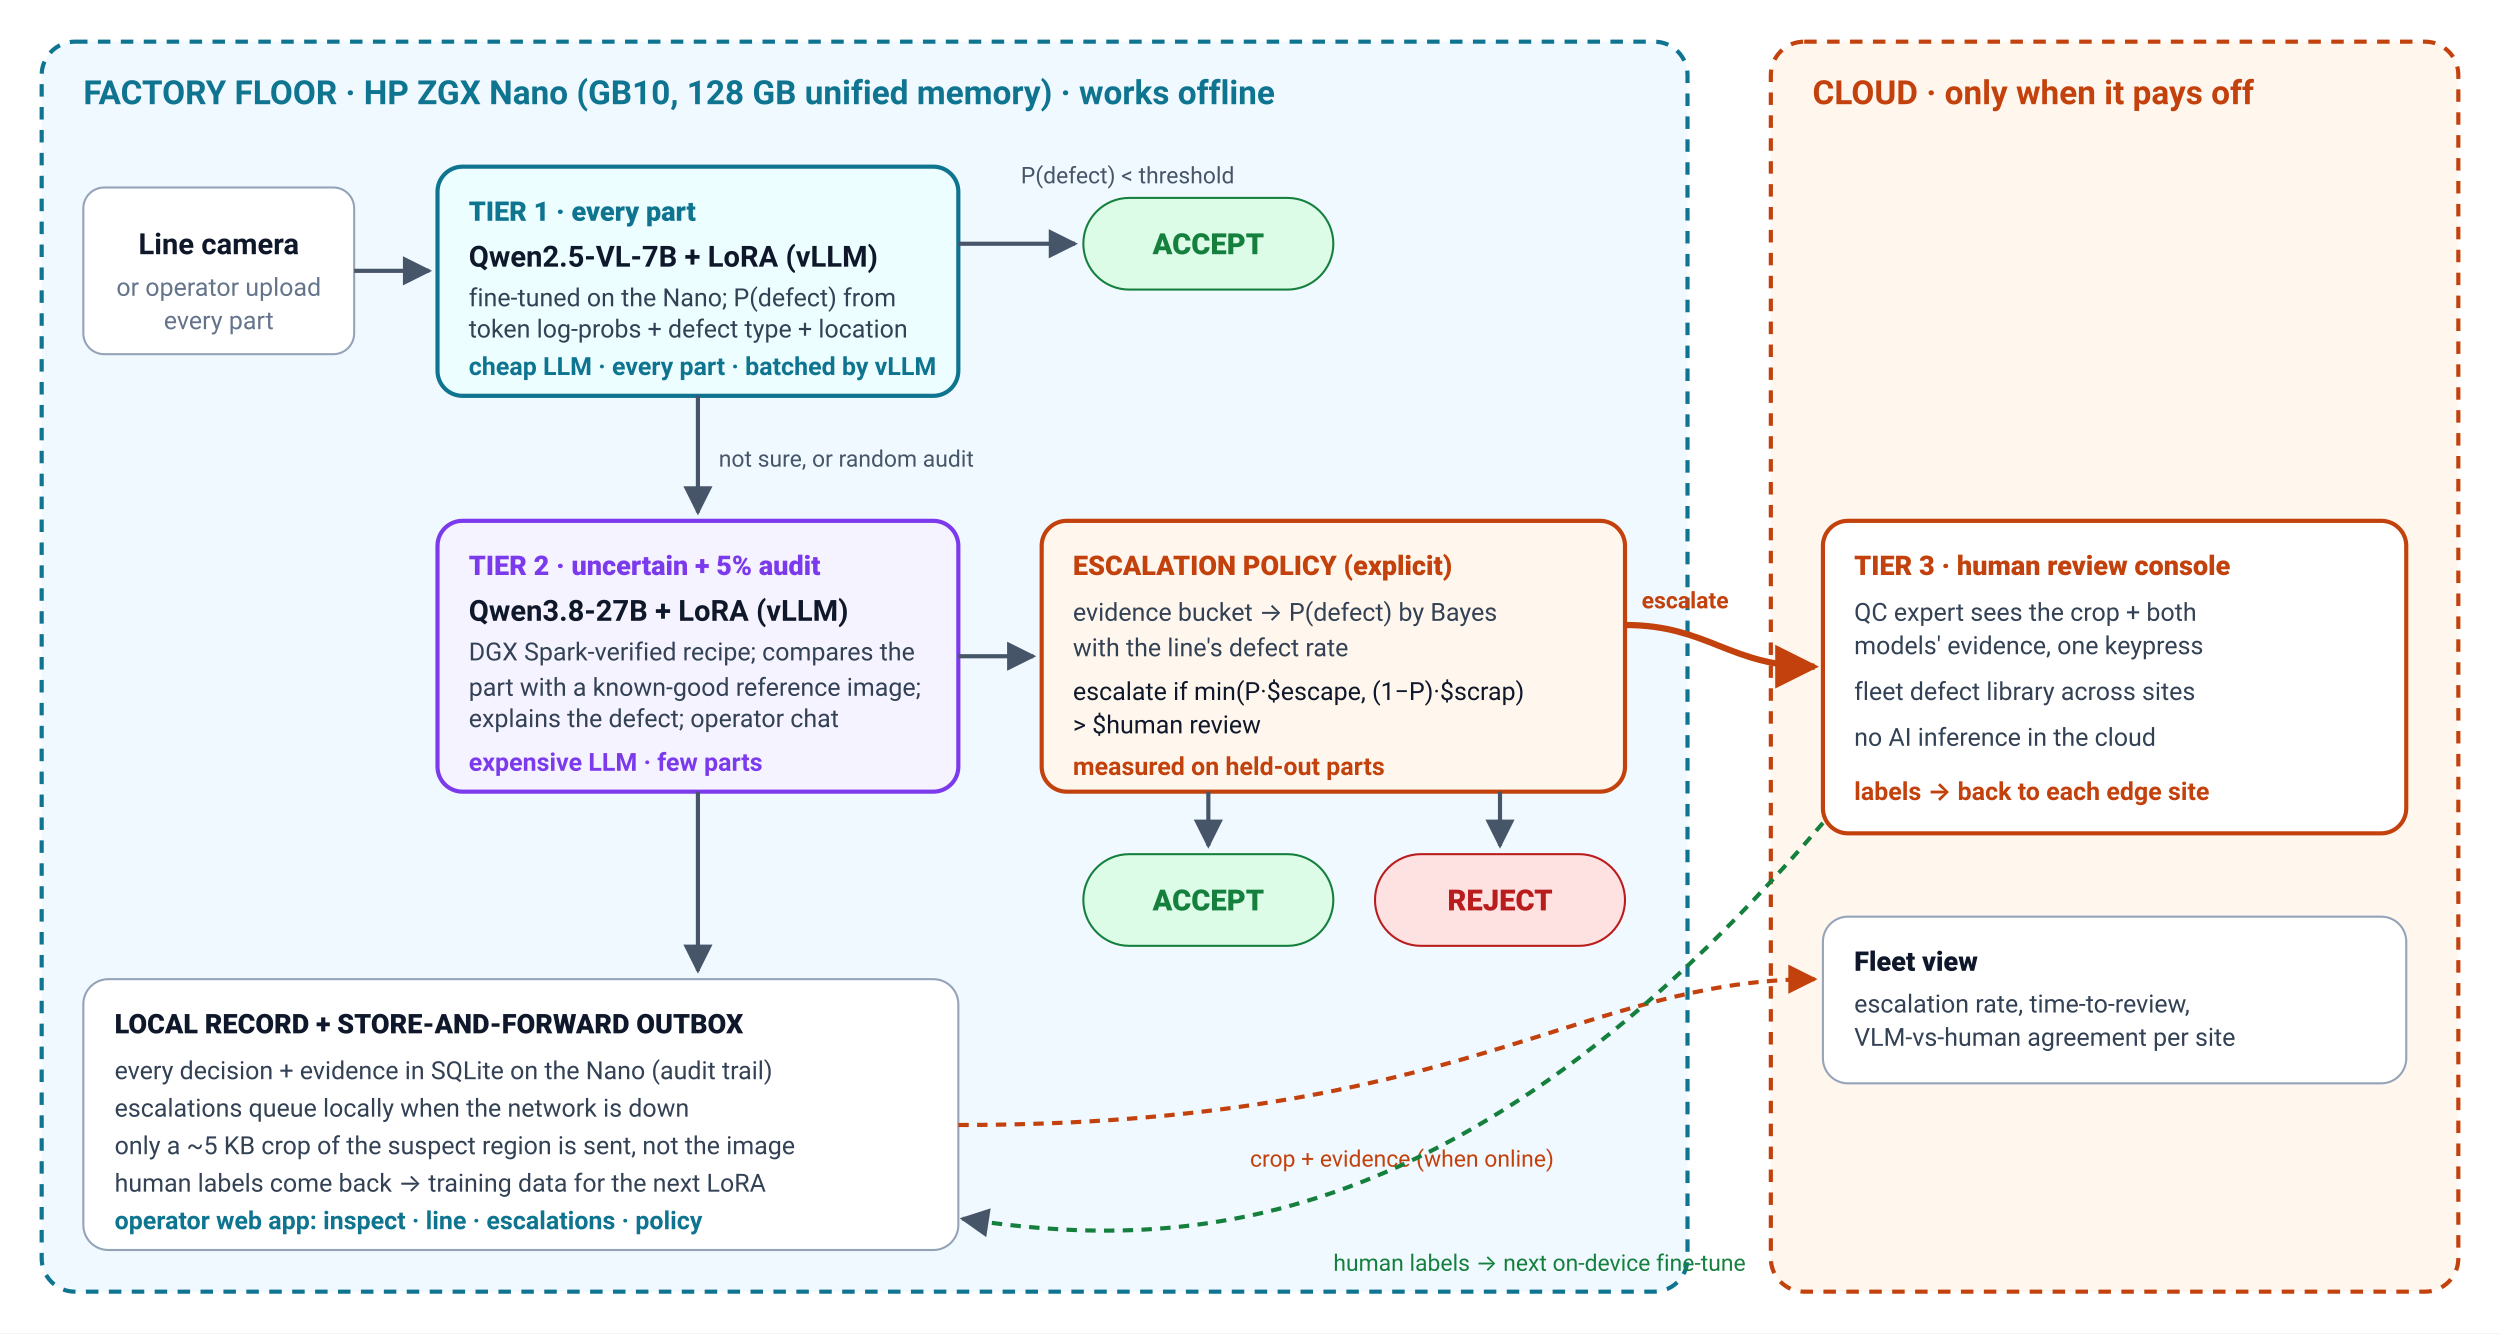
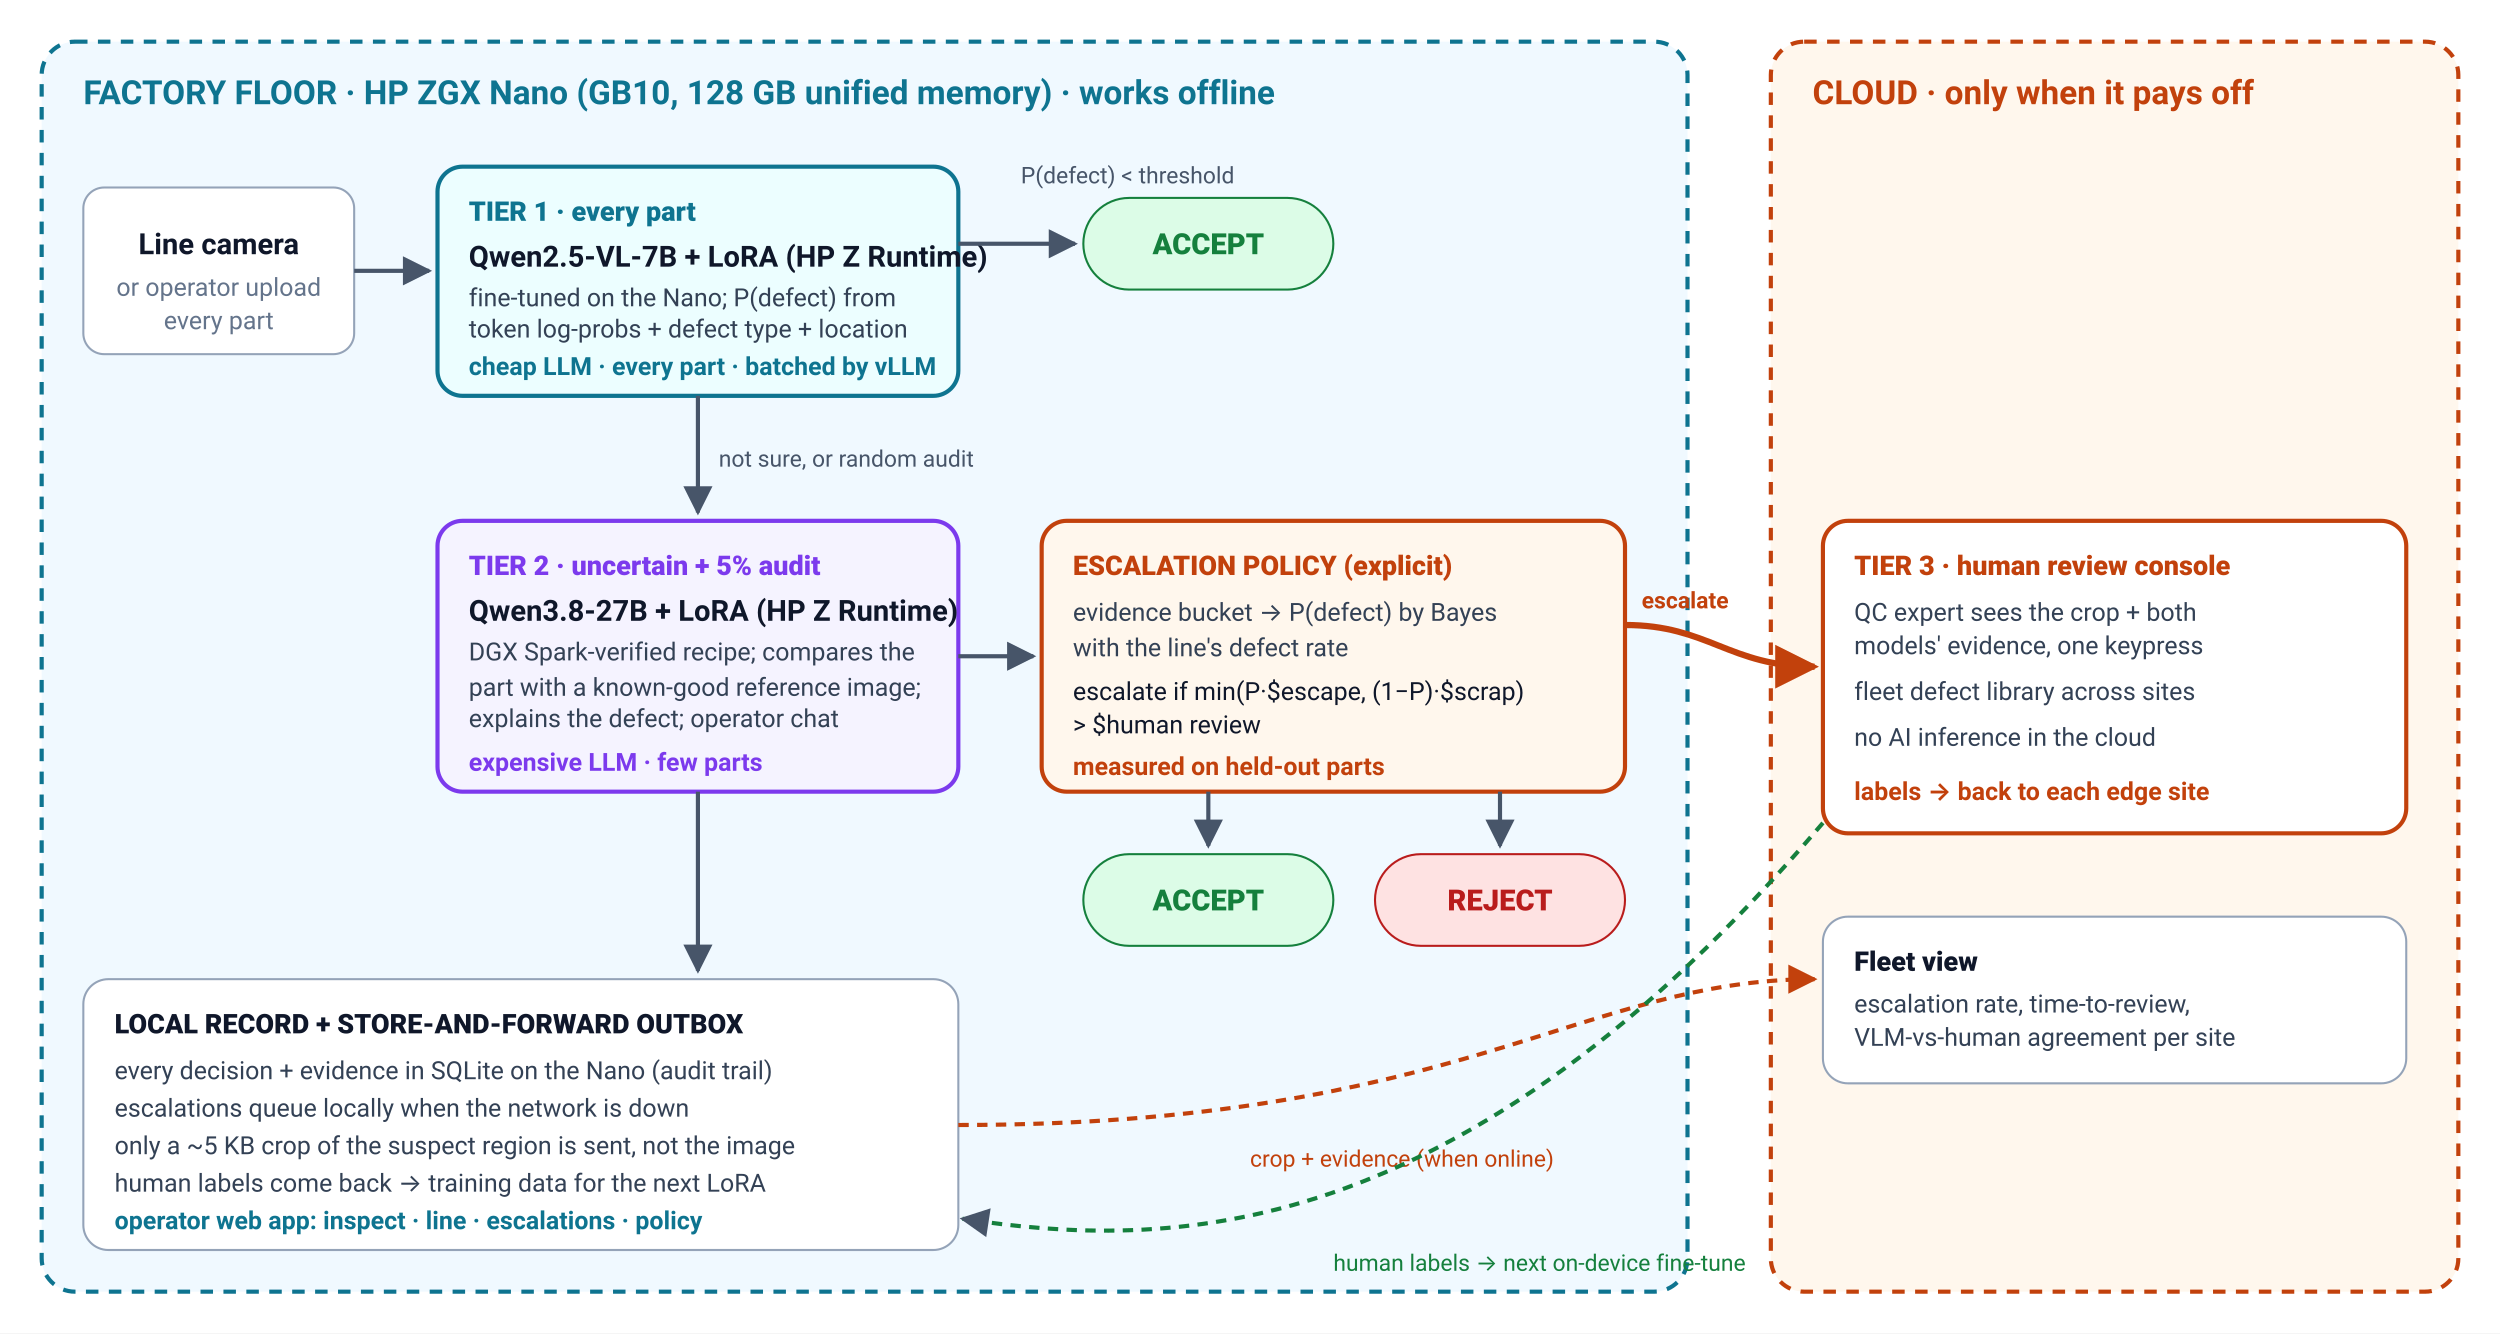
<svg xmlns="http://www.w3.org/2000/svg" viewBox="0 0 1200 640" font-family="system-ui,-apple-system,Segoe UI,Roboto,sans-serif">
  <defs>
    <marker id="a" viewBox="0 0 10 10" refX="9" refY="5" markerWidth="7" markerHeight="7" orient="auto-start-reverse">
      <path d="M0,0 L10,5 L0,10 z" fill="#475569" />
    </marker>
    <marker id="ao" viewBox="0 0 10 10" refX="9" refY="5" markerWidth="7" markerHeight="7" orient="auto-start-reverse">
      <path d="M0,0 L10,5 L0,10 z" fill="#c2410c" />
    </marker>
  </defs>
  <rect width="1200" height="640" fill="#ffffff" />
  <rect x="20" y="20" width="790" height="600" rx="16" fill="#f0f9ff" stroke="#0e7490" stroke-width="2" stroke-dasharray="6 5" />
  <text x="40" y="50" font-size="16" font-weight="700" fill="#0e7490">FACTORY FLOOR · HP ZGX Nano (GB10, 128 GB unified memory) · works offline</text>
  <rect x="40" y="90" width="130" height="80" rx="10" fill="#fff" stroke="#94a3b8" />
  <text x="105" y="122" font-size="14" font-weight="700" text-anchor="middle" fill="#0f172a">Line camera</text>
  <text x="105" y="142" font-size="12" text-anchor="middle" fill="#64748b">or operator upload</text>
  <text x="105" y="158" font-size="12" text-anchor="middle" fill="#64748b">every part</text>
  <rect x="210" y="80" width="250" height="110" rx="12" fill="#ecfeff" stroke="#0e7490" stroke-width="2" />
  <text x="225" y="106" font-size="13" font-weight="800" fill="#0e7490">TIER 1 · every part</text>
-   <text x="225" y="128" font-size="14" font-weight="700" fill="#0f172a">Qwen2.5-VL-7B + LoRA (vLLM)</text>
+   <text x="225" y="128" font-size="14" font-weight="700" fill="#0f172a">Qwen2.5-VL-7B + LoRA (HP Z Runtime)</text>
  <text x="225" y="147" font-size="12" fill="#334155">fine-tuned on the Nano; P(defect) from</text>
  <text x="225" y="162" font-size="12" fill="#334155">token log-probs + defect type + location</text>
  <text x="225" y="180" font-size="12" font-weight="700" fill="#0e7490">cheap LLM · every part · batched by vLLM</text>
  <rect x="520" y="95" width="120" height="44" rx="22" fill="#dcfce7" stroke="#15803d" />
  <text x="580" y="122" font-size="14" font-weight="800" text-anchor="middle" fill="#15803d">ACCEPT</text>
  <text x="490" y="88" font-size="11" fill="#475569">P(defect) &lt; threshold</text>
  <rect x="210" y="250" width="250" height="130" rx="12" fill="#f5f3ff" stroke="#7c3aed" stroke-width="2" />
  <text x="225" y="276" font-size="13" font-weight="800" fill="#7c3aed">TIER 2 · uncertain + 5% audit</text>
-   <text x="225" y="298" font-size="14" font-weight="700" fill="#0f172a">Qwen3.8-27B + LoRA (vLLM)</text>
+   <text x="225" y="298" font-size="14" font-weight="700" fill="#0f172a">Qwen3.8-27B + LoRA (HP Z Runtime)</text>
  <text x="225" y="317" font-size="12" fill="#334155">DGX Spark-verified recipe; compares the</text>
  <text x="225" y="334" font-size="12" fill="#334155">part with a known-good reference image;</text>
  <text x="225" y="349" font-size="12" fill="#334155">explains the defect; operator chat</text>
  <text x="225" y="370" font-size="12" font-weight="700" fill="#7c3aed">expensive LLM · few parts</text>
  <rect x="500" y="250" width="280" height="130" rx="12" fill="#fff7ed" stroke="#c2410c" stroke-width="2" />
  <text x="515" y="276" font-size="13" font-weight="800" fill="#c2410c">ESCALATION POLICY (explicit)</text>
  <text x="515" y="298" font-size="12" fill="#334155">evidence bucket → P(defect) by Bayes</text>
  <text x="515" y="315" font-size="12" fill="#334155">with the line's defect rate</text>
  <text x="515" y="336" font-size="12" fill="#0f172a">escalate if min(P·$escape, (1−P)·$scrap)</text>
  <text x="515" y="352" font-size="12" fill="#0f172a">                 &gt; $human review</text>
  <text x="515" y="372" font-size="12" font-weight="700" fill="#c2410c">measured on held-out parts</text>
  <rect x="520" y="410" width="120" height="44" rx="22" fill="#dcfce7" stroke="#15803d" />
  <text x="580" y="437" font-size="14" font-weight="800" text-anchor="middle" fill="#15803d">ACCEPT</text>
  <rect x="660" y="410" width="120" height="44" rx="22" fill="#fee2e2" stroke="#b91c1c" />
  <text x="720" y="437" font-size="14" font-weight="800" text-anchor="middle" fill="#b91c1c">REJECT</text>
  <rect x="40" y="470" width="420" height="130" rx="12" fill="#fff" stroke="#94a3b8" />
  <text x="55" y="496" font-size="13" font-weight="800" fill="#0f172a">LOCAL RECORD + STORE-AND-FORWARD OUTBOX</text>
  <text x="55" y="518" font-size="12" fill="#334155">every decision + evidence in SQLite on the Nano (audit trail)</text>
  <text x="55" y="536" font-size="12" fill="#334155">escalations queue locally when the network is down</text>
  <text x="55" y="554" font-size="12" fill="#334155">only a ~5 KB crop of the suspect region is sent, not the image</text>
  <text x="55" y="572" font-size="12" fill="#334155">human labels come back → training data for the next LoRA</text>
  <text x="55" y="590" font-size="12" font-weight="700" fill="#0e7490">operator web app: inspect · line · escalations · policy</text>
  <rect x="850" y="20" width="330" height="600" rx="16" fill="#fff7ed" stroke="#c2410c" stroke-width="2" stroke-dasharray="6 5" />
  <text x="870" y="50" font-size="16" font-weight="700" fill="#c2410c">CLOUD · only when it pays off</text>
  <rect x="875" y="250" width="280" height="150" rx="12" fill="#fff" stroke="#c2410c" stroke-width="2" />
  <text x="890" y="276" font-size="13" font-weight="800" fill="#c2410c">TIER 3 · human review console</text>
  <text x="890" y="298" font-size="12" fill="#334155">QC expert sees the crop + both</text>
  <text x="890" y="314" font-size="12" fill="#334155">models' evidence, one keypress</text>
  <text x="890" y="336" font-size="12" fill="#334155">fleet defect library across sites</text>
  <text x="890" y="358" font-size="12" fill="#334155">no AI inference in the cloud</text>
  <text x="890" y="384" font-size="12" font-weight="700" fill="#c2410c">labels → back to each edge site</text>
  <rect x="875" y="440" width="280" height="80" rx="12" fill="#fff" stroke="#94a3b8" />
  <text x="890" y="466" font-size="13" font-weight="800" fill="#0f172a">Fleet view</text>
  <text x="890" y="486" font-size="12" fill="#334155">escalation rate, time-to-review,</text>
  <text x="890" y="502" font-size="12" fill="#334155">VLM-vs-human agreement per site</text>
  <line x1="170" y1="130" x2="206" y2="130" stroke="#475569" stroke-width="2" marker-end="url(#a)" />
  <line x1="460" y1="117" x2="516" y2="117" stroke="#475569" stroke-width="2" marker-end="url(#a)" />
  <line x1="335" y1="190" x2="335" y2="246" stroke="#475569" stroke-width="2" marker-end="url(#a)" />
  <text x="345" y="224" font-size="11" fill="#475569">not sure, or random audit</text>
  <line x1="460" y1="315" x2="496" y2="315" stroke="#475569" stroke-width="2" marker-end="url(#a)" />
  <line x1="580" y1="380" x2="580" y2="406" stroke="#475569" stroke-width="2" marker-end="url(#a)" />
  <line x1="720" y1="380" x2="720" y2="406" stroke="#475569" stroke-width="2" marker-end="url(#a)" />
  <line x1="335" y1="380" x2="335" y2="466" stroke="#475569" stroke-width="2" marker-end="url(#a)" />
  <path d="M780,300 C 820,300 830,320 871,320" fill="none" stroke="#c2410c" stroke-width="3" marker-end="url(#ao)" />
  <text x="788" y="292" font-size="11" font-weight="700" fill="#c2410c">escalate</text>
  <path d="M460,540 C 700,540 760,470 871,470" fill="none" stroke="#c2410c" stroke-width="2" stroke-dasharray="5 4" marker-end="url(#ao)" />
  <text x="600" y="560" font-size="11" fill="#c2410c">crop + evidence (when online)</text>
  <path d="M875,395 C 700,600 560,600 462,585" fill="none" stroke="#15803d" stroke-width="2" stroke-dasharray="5 4" marker-end="url(#a)" />
  <text x="640" y="610" font-size="11" fill="#15803d">human labels → next on-device fine-tune</text>
</svg>
